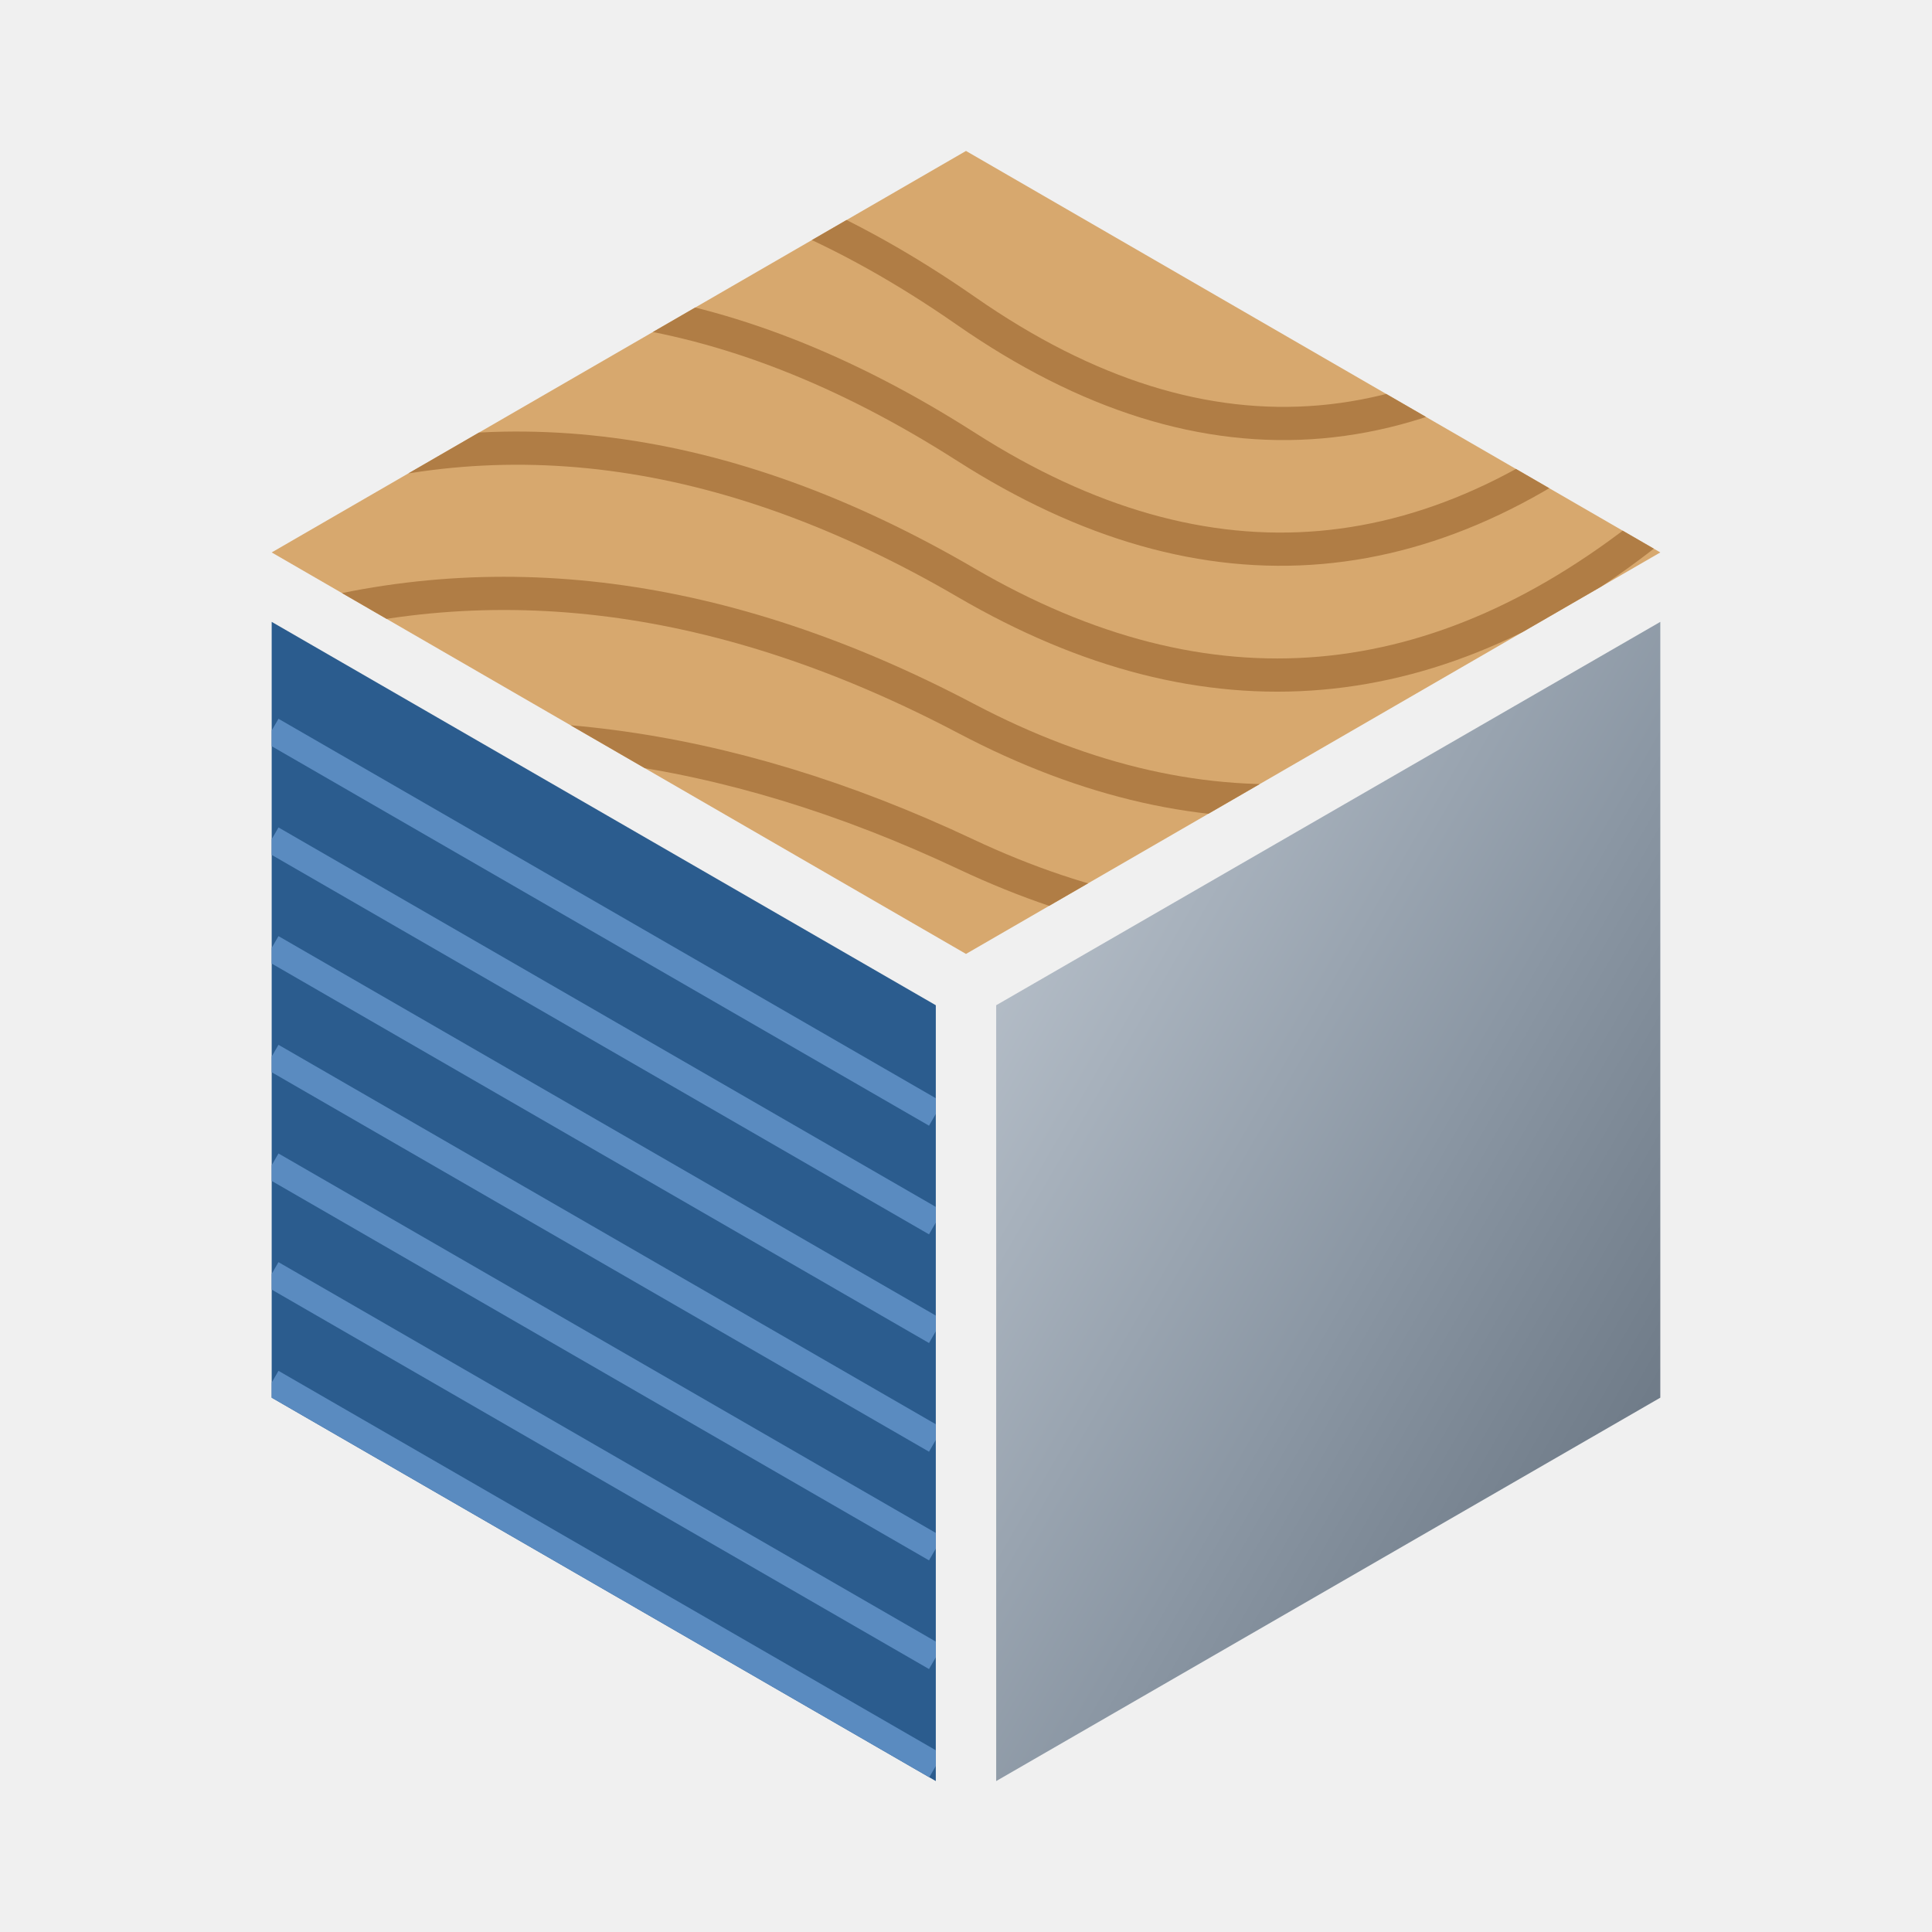
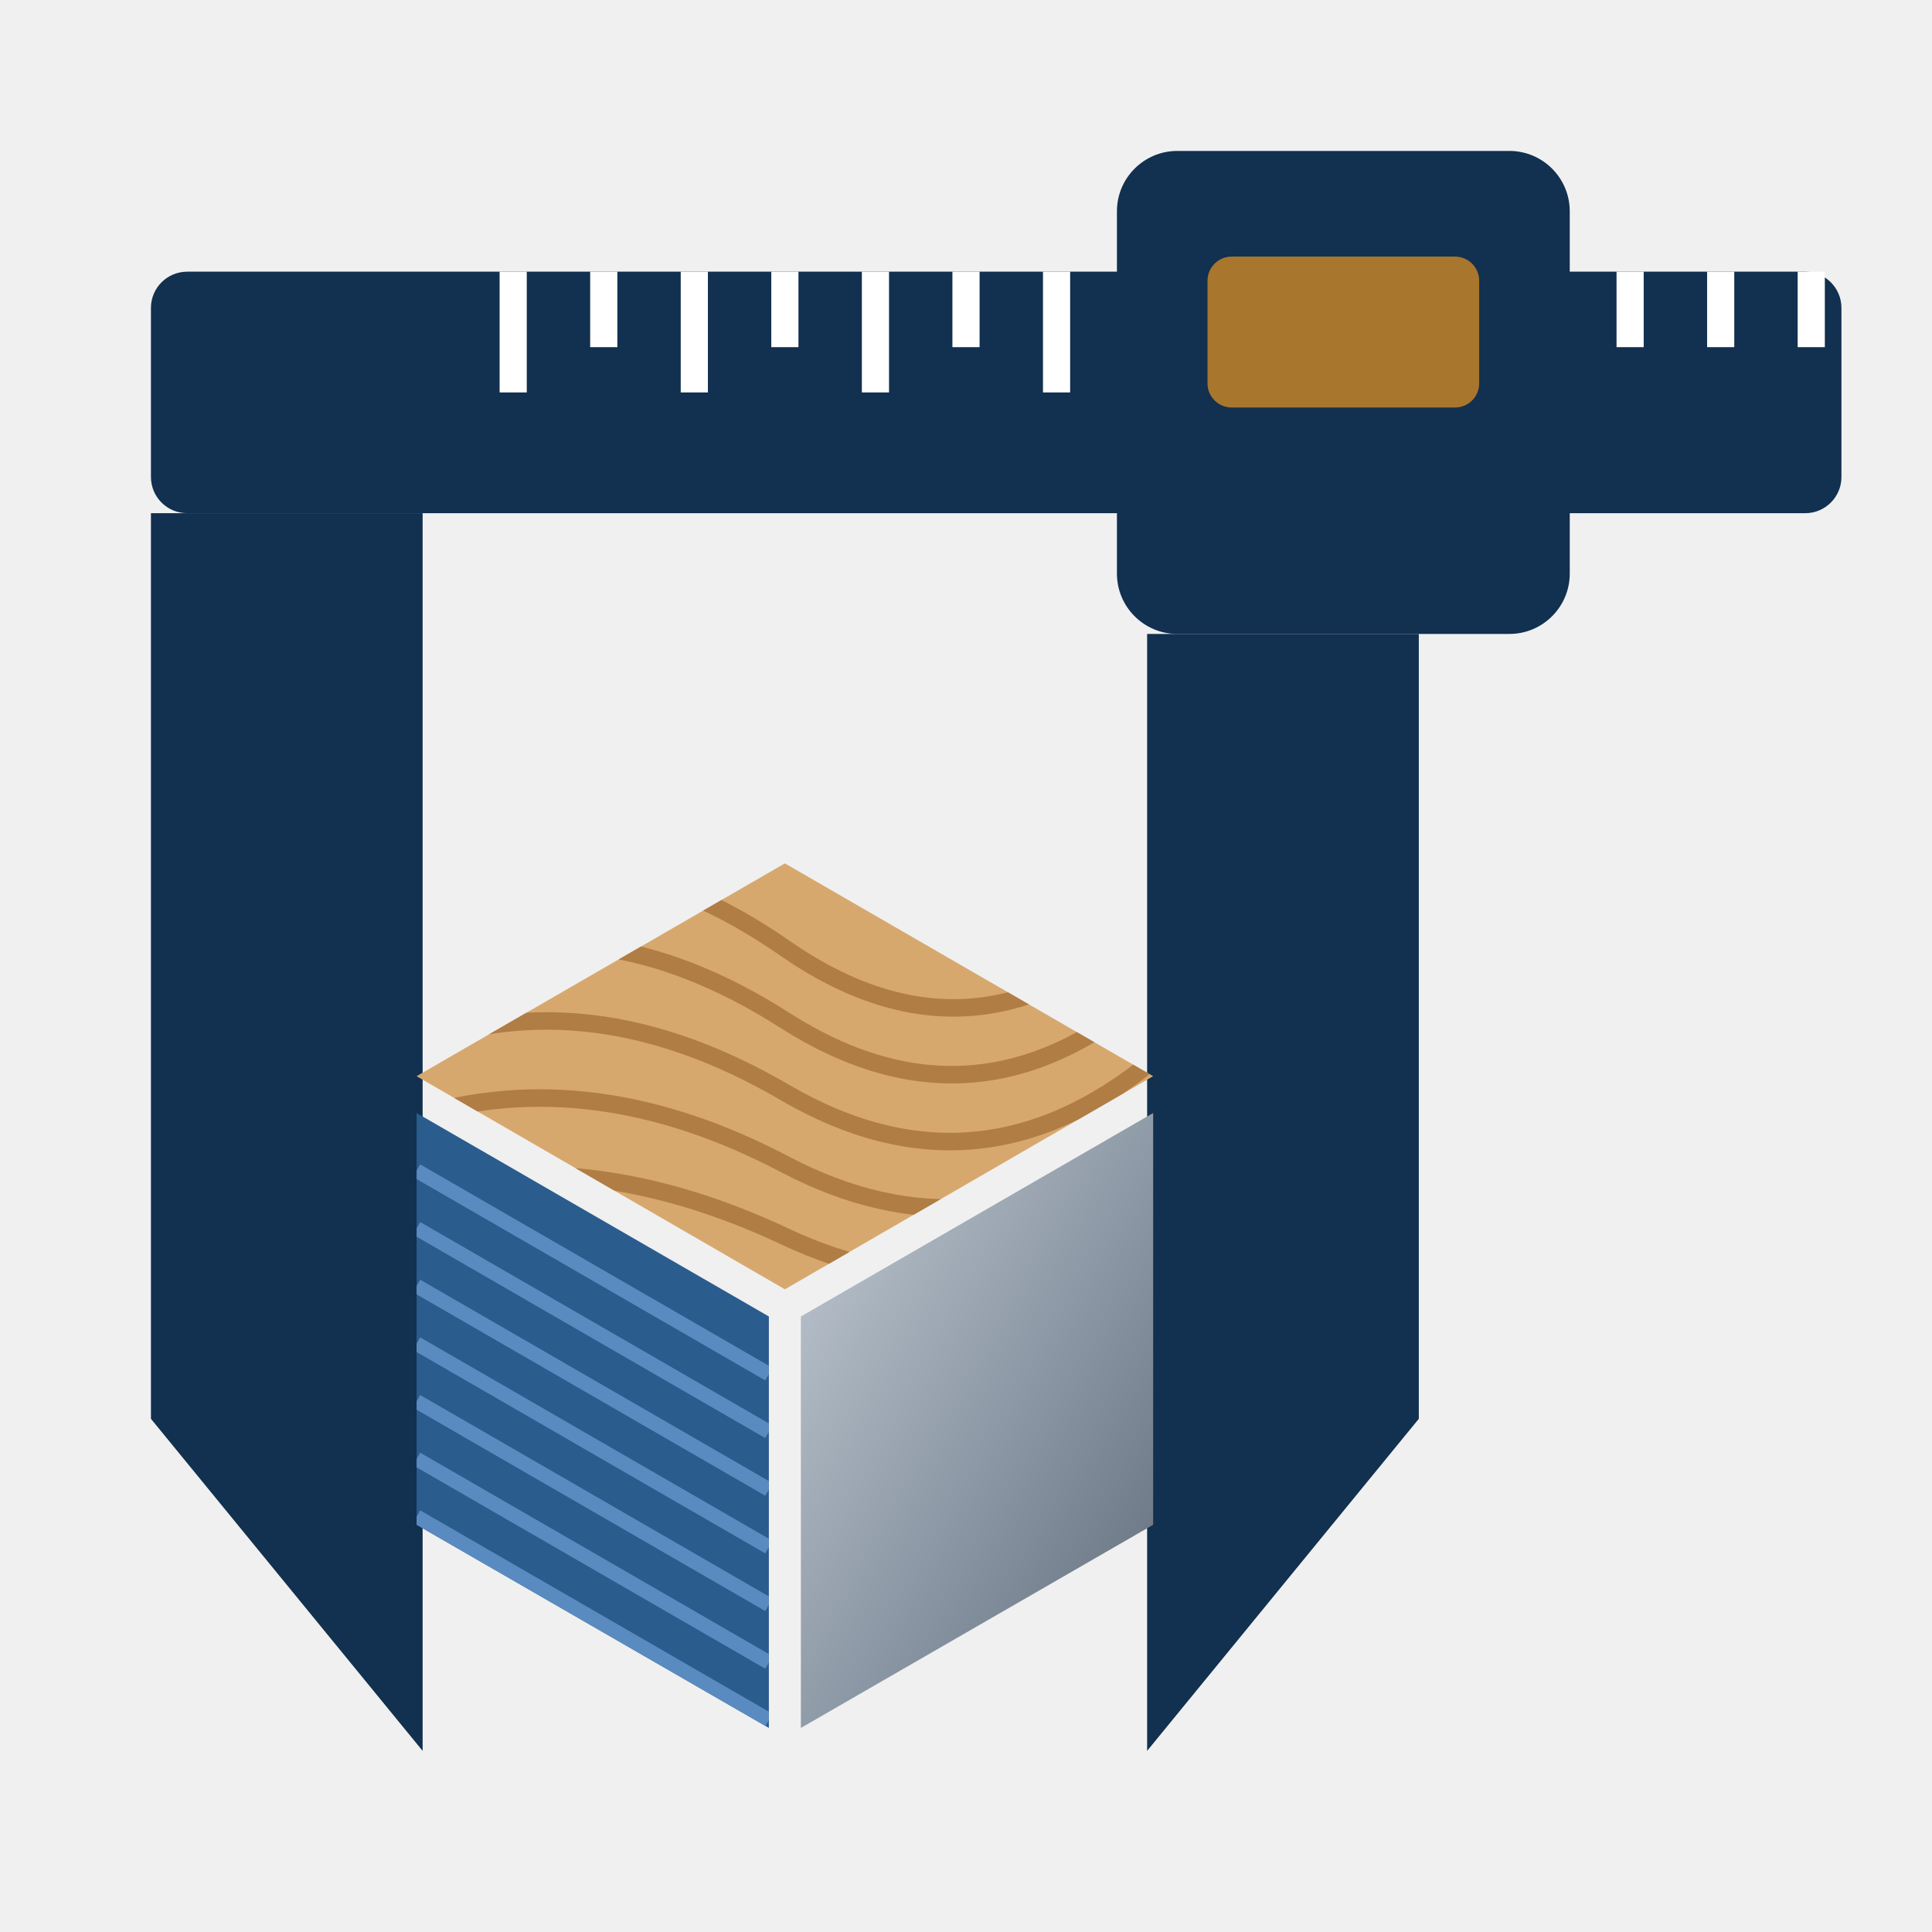
<svg xmlns="http://www.w3.org/2000/svg" viewBox="0 0 64 64">
+   <rect x="5.00" y="9.00" width="56.00" height="8.00" rx="1.20" fill="#12304F" />
+   <polygon points="5.00,17.00 14.00,17.00 14.00,58.00 5.00,47.00" fill="#12304F" />
+   <rect x="37.00" y="5.00" width="15.00" height="16.00" rx="2.00" fill="#12304F" />
+   <polygon points="38.00,21.00 47.00,21.00 47.00,47.00 38.00,58.00" fill="#12304F" />
+   <rect x="40.00" y="8.50" width="9.00" height="5.00" rx="0.80" fill="#A8762C" />
+   <g stroke="#FFFFFF" stroke-width="0.90">
+     <path d="M17.00 9.00 V13.00" />
+     <path d="M20.00 9.00 V11.50" />
+     <path d="M23.00 9.00 V13.00" />
+     <path d="M26.00 9.00 V11.50" />
+     <path d="M29.00 9.00 V13.00" />
+     <path d="M32.00 9.00 V11.50" />
+     <path d="M35.00 9.00 V13.00" />
+     <path d="M54.00 9.00 V11.50" />
+     <path d="M57.00 9.00 V11.50" />
+     <path d="M60.00 9.00 V11.50" />
+   </g>
  <defs>
-     <clipPath id="mt">
-       <polygon points="32.00,5.00 55.00,18.30 32.00,31.60 9.00,18.30" />
+     <clipPath id="at">
+       <polygon points="26.00,28.60 38.20,35.65 26.00,42.71 13.80,35.65" />
    </clipPath>
-     <clipPath id="ml">
-       <polygon points="9.00,20.60 31.00,33.30 31.00,59.00 9.00,46.30" />
+     <clipPath id="al">
+       <polygon points="13.80,36.87 25.47,43.61 25.47,57.24 13.80,50.51" />
    </clipPath>
-     <linearGradient id="mg" x1="0" y1="0" x2="1" y2="1">
+     <linearGradient id="ag" x1="0" y1="0" x2="1" y2="1">
      <stop offset="0" stop-color="#C3CBD4" />
      <stop offset=".55" stop-color="#8B97A4" />
      <stop offset="1" stop-color="#5F6B78" />
    </linearGradient>
  </defs>
-   <polygon points="32.00,5.00 55.00,18.30 32.00,31.60 9.00,18.30" fill="#D7A86E" />
-   <g clip-path="url(#mt)" fill="none" stroke="#B07D45" stroke-width="1.10" stroke-linecap="round">
-     <path d="M9.00 7.30 Q20.00 1.95 32.00 10.30 T55.00 8.30" />
-     <path d="M9.00 11.80 Q20.00 7.13 32.00 14.80 T55.00 12.80" />
-     <path d="M9.00 16.30 Q20.00 12.30 32.00 19.30 T55.00 17.30" />
-     <path d="M9.00 20.80 Q20.00 17.48 32.00 23.80 T55.00 21.80" />
-     <path d="M9.00 25.30 Q20.00 22.65 32.00 28.30 T55.00 26.30" />
+   <polygon points="26.00,28.60 38.20,35.65 26.00,42.71 13.80,35.65" fill="#D7A86E" />
+   <g clip-path="url(#at)" fill="none" stroke="#B07D45" stroke-width="0.58" stroke-linecap="round">
+     <path d="M13.80 29.82 Q19.63 26.98 26.00 31.41 T38.20 30.35" />
+     <path d="M13.80 32.21 Q19.63 29.73 26.00 33.80 T38.20 32.74" />
+     <path d="M13.80 34.59 Q19.63 32.47 26.00 36.19 T38.20 35.12" />
+     <path d="M13.80 36.98 Q19.63 35.22 26.00 38.57 T38.20 37.51" />
+     <path d="M13.80 39.37 Q19.63 37.96 26.00 40.96 T38.20 39.90" />
  </g>
-   <polygon points="9.00,20.60 31.00,33.30 31.00,59.00 9.00,46.30" fill="#2B5C8E" />
-   <g clip-path="url(#ml)" stroke="#5A8BC0" stroke-width="0.90">
-     <path d="M9.00 24.20 L31.00 36.90" />
-     <path d="M9.00 27.80 L31.00 40.50" />
-     <path d="M9.00 31.40 L31.00 44.10" />
-     <path d="M9.00 35.00 L31.00 47.70" />
-     <path d="M9.00 38.60 L31.00 51.30" />
-     <path d="M9.00 42.20 L31.00 54.90" />
-     <path d="M9.00 45.80 L31.00 58.50" />
+   <polygon points="13.80,36.87 25.47,43.61 25.47,57.24 13.80,50.51" fill="#2B5C8E" />
+   <g clip-path="url(#al)" stroke="#5A8BC0" stroke-width="0.48">
+     <path d="M13.80 38.78 L25.47 45.52" />
+     <path d="M13.80 40.69 L25.47 47.43" />
+     <path d="M13.80 42.60 L25.47 49.34" />
+     <path d="M13.80 44.51 L25.47 51.25" />
+     <path d="M13.80 46.42 L25.47 53.16" />
+     <path d="M13.80 48.33 L25.47 55.07" />
+     <path d="M13.80 50.24 L25.47 56.98" />
  </g>
-   <polygon points="33.00,33.30 55.00,20.60 55.00,46.30 33.00,59.00" fill="url(#mg)" />
+   <polygon points="26.53,43.61 38.20,36.87 38.20,50.51 26.53,57.24" fill="url(#ag)" />
</svg>
